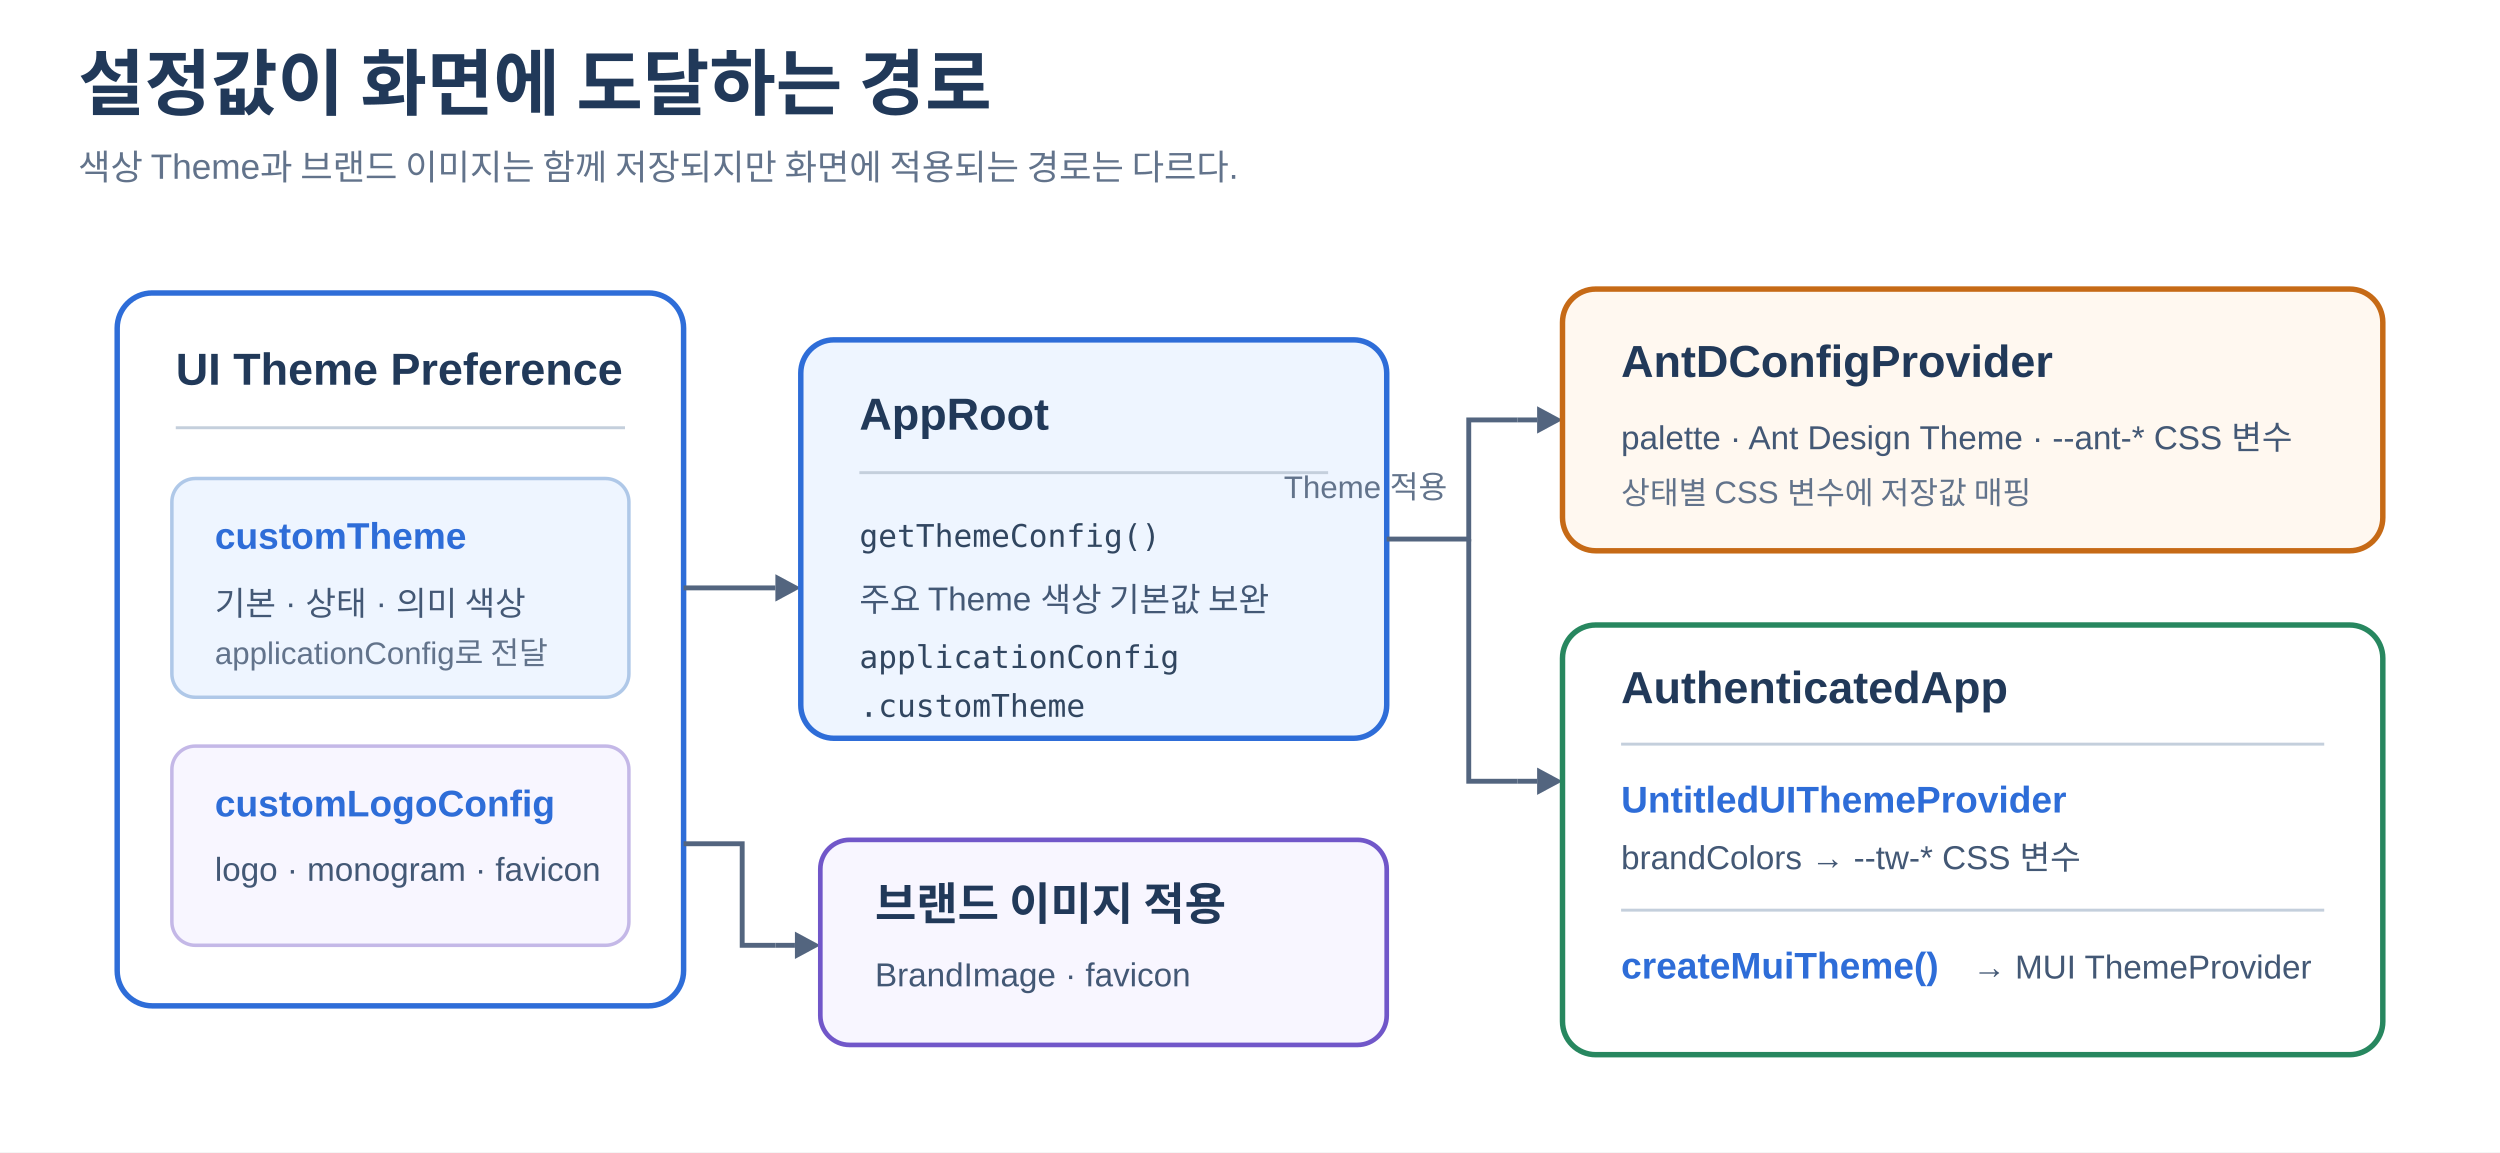
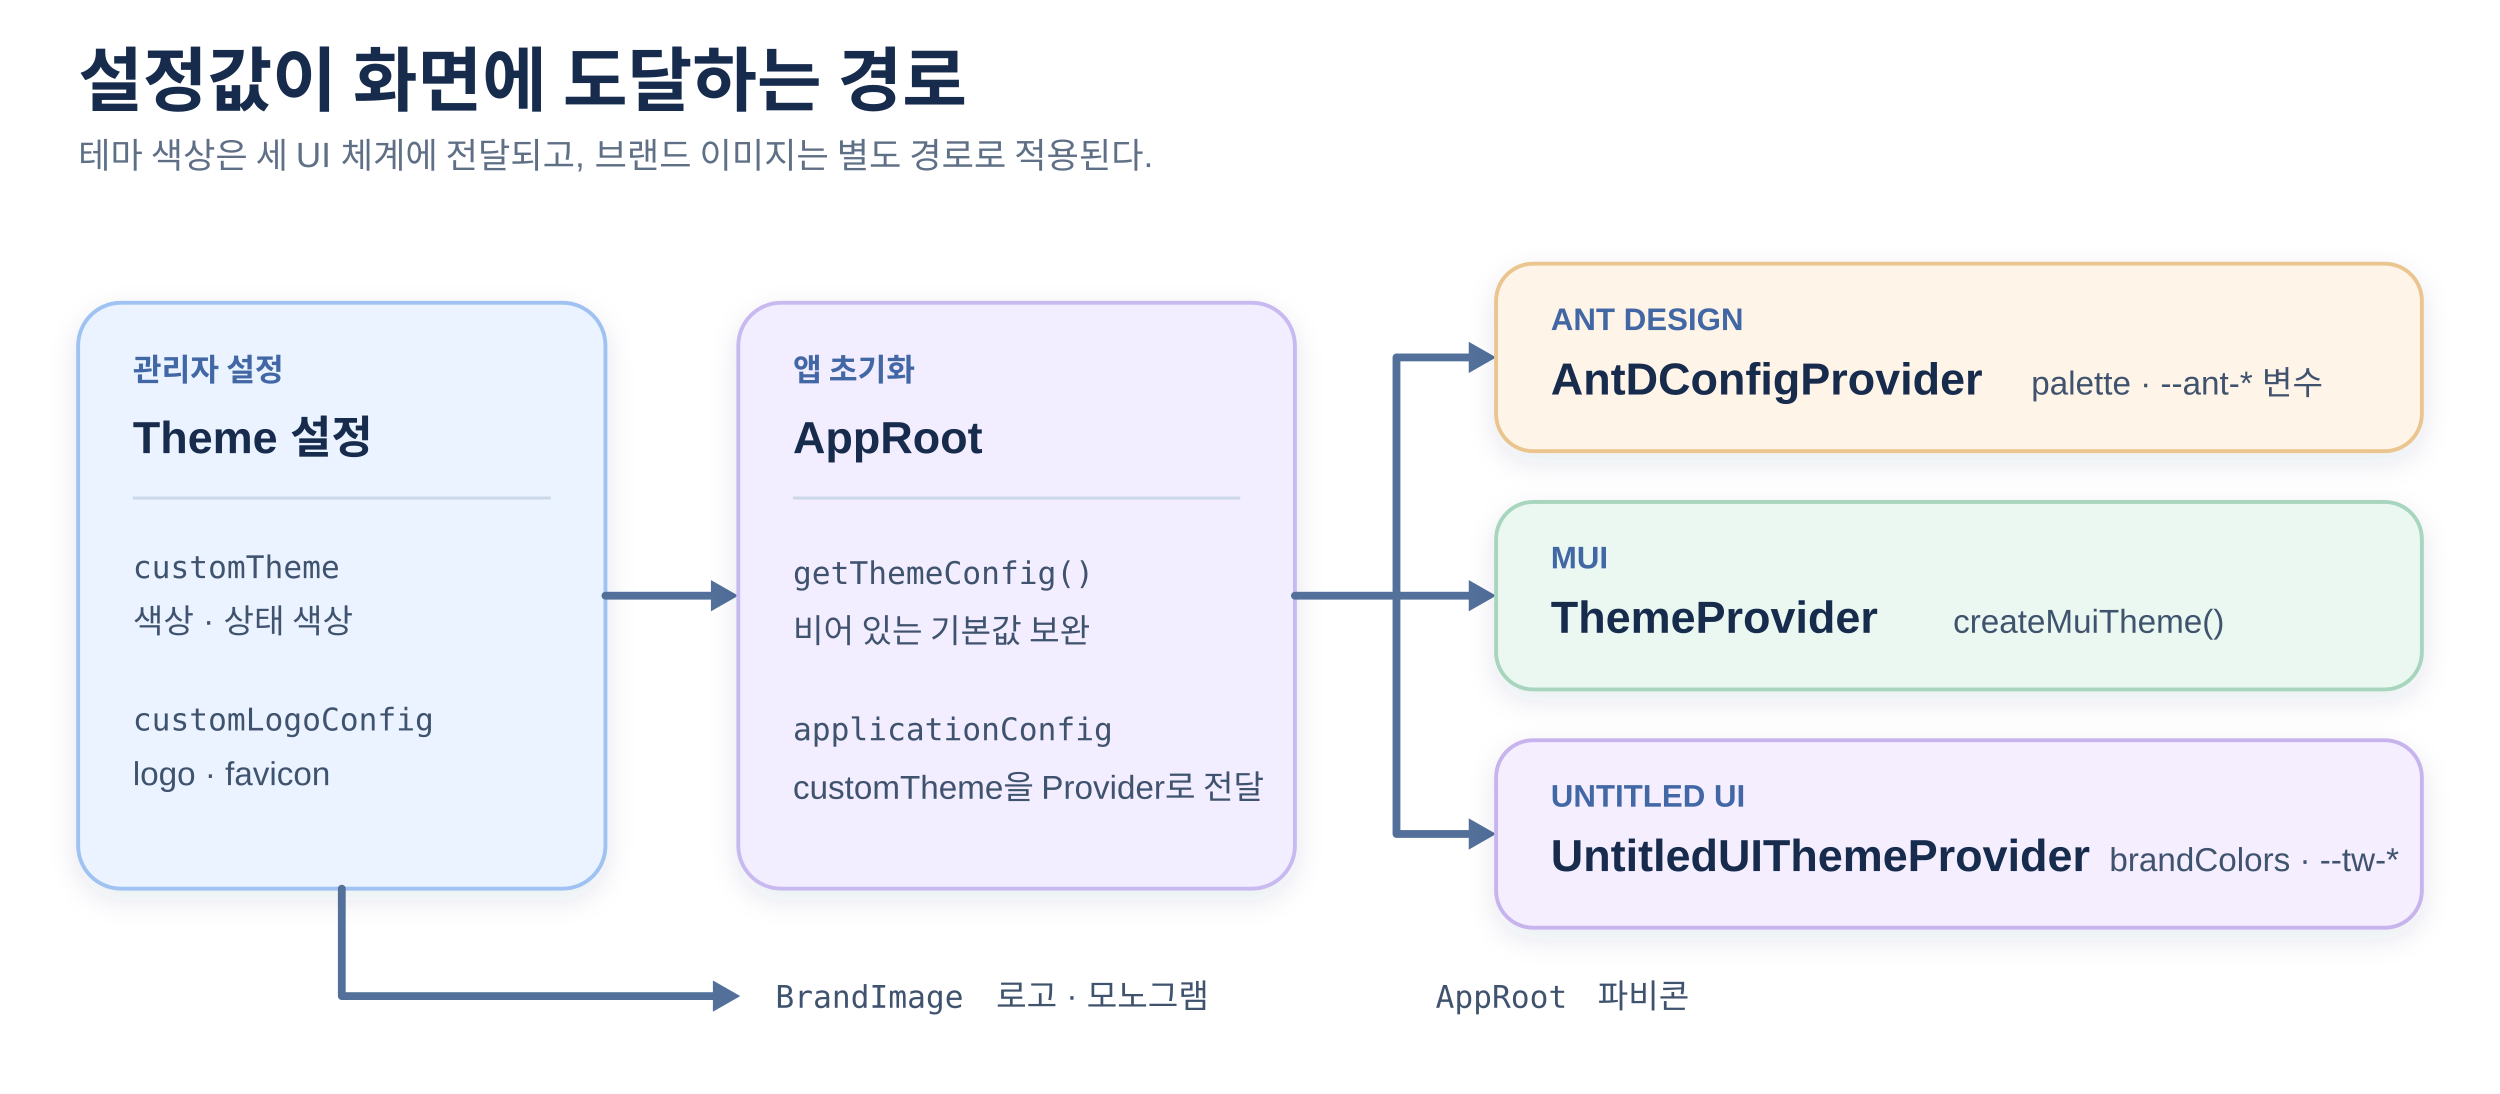
- <svg xmlns="http://www.w3.org/2000/svg" width="1280" height="590" viewBox="0 0 1280 590" role="img" aria-labelledby="title desc">
+ <svg xmlns="http://www.w3.org/2000/svg" width="1280" height="560" viewBox="0 0 1280 560" role="img" aria-labelledby="title desc">
  <defs>
-     <marker id="arrow" markerWidth="8" markerHeight="8" refX="7" refY="4" orient="auto" markerUnits="strokeWidth">
-       <path d="M0 0 L8 4 L0 8 Z" fill="#53657F" />
-     </marker>
+     <filter id="shadow" x="-15%" y="-15%" width="130%" height="140%">
+       <feDropShadow dx="0" dy="5" stdDeviation="7" flood-color="#1E3A5F" flood-opacity="0.10" />
+     </filter>
  </defs>
  <style>
-     .title{font-family:'Apple SD Gothic Neo','Helvetica Neue',Arial,sans-serif;font-size:37px;font-weight:700;fill:#213959}.subtitle{font-family:'Apple SD Gothic Neo','Helvetica Neue',Arial,sans-serif;font-size:18px;font-weight:500;fill:#62738B}.cardTitle{font-family:'Apple SD Gothic Neo','Helvetica Neue',Arial,sans-serif;font-size:23px;font-weight:700;fill:#213959}.section{font-family:'Apple SD Gothic Neo','Helvetica Neue',Arial,sans-serif;font-size:19px;font-weight:700;fill:#2E6DD8}.body{font-family:'Apple SD Gothic Neo','Helvetica Neue',Arial,sans-serif;font-size:17px;font-weight:500;fill:#435875}.note{font-family:'Apple SD Gothic Neo','Helvetica Neue',Arial,sans-serif;font-size:16px;font-weight:500;fill:#62738B}.mono{font-family:Menlo,Consolas,monospace;font-size:16px;font-weight:500;fill:#314660}.line{stroke:#53657F;stroke-width:2.5;fill:none}.branch{stroke:#53657F;stroke-width:2.5;fill:none}.rule{stroke:#C4CFDC;stroke-width:1.5}.preference{fill:#FFFFFF;stroke:#2E6DD8;stroke-width:2.8}.themeBlock{fill:#EEF5FF;stroke:#AFC8E8;stroke-width:1.8}.logoBlock{fill:#F8F6FF;stroke:#C4B8E7;stroke-width:1.8}.config{fill:#EEF5FF;stroke:#2E6DD8;stroke-width:2.8}.antd{fill:#FFF8F0;stroke:#C66A16;stroke-width:2.8}.auth{fill:#FFFFFF;stroke:#27875F;stroke-width:2.8}.brand{fill:#F8F6FF;stroke:#7157C9;stroke-width:2.4}
+     .title{font-family:'Apple SD Gothic Neo','Noto Sans KR','Helvetica Neue',Arial,sans-serif;font-size:36px;font-weight:700;fill:#172B4D}
+     .subtitle{font-family:'Apple SD Gothic Neo','Noto Sans KR','Helvetica Neue',Arial,sans-serif;font-size:18px;font-weight:500;fill:#5F6F86}
+     .label{font-family:'Apple SD Gothic Neo','Noto Sans KR','Helvetica Neue',Arial,sans-serif;font-size:16px;font-weight:700;fill:#4267A5}
+     .cardTitle{font-family:'Apple SD Gothic Neo','Noto Sans KR','Helvetica Neue',Arial,sans-serif;font-size:23px;font-weight:700;fill:#172B4D}
+     .body{font-family:'Apple SD Gothic Neo','Noto Sans KR','Helvetica Neue',Arial,sans-serif;font-size:17px;font-weight:500;fill:#40536E}
+     .mono{font-family:Menlo,Consolas,monospace;font-size:16px;font-weight:500;fill:#40536E}
+     .arrow{stroke:#52709A;stroke-width:4;stroke-linecap:round;stroke-linejoin:round;fill:none}
+     .divider{stroke:#CBD8EA;stroke-width:1.5}
  </style>
-   <rect width="1280" height="590" fill="#FFFFFF" />
-   <text class="title" x="40" y="56">설정값이 화면에 도달하는 경로</text>
-   <text class="subtitle" x="40" y="92">색상 Theme과 브랜드 이미지는 함께 저장되지만 화면에 적용되는 경로는 다르다.</text>
-   <rect class="preference" x="60" y="150" width="290" height="365" rx="18" />
-   <text class="cardTitle" x="90" y="197">UI Theme Preference</text>
-   <path class="rule" d="M90 219 H320" />
-   <rect class="themeBlock" x="88" y="245" width="234" height="112" rx="12" />
-   <text class="section" x="110" y="281">customTheme</text>
-   <text class="body" x="110" y="315">기본 · 상태 · 의미 색상</text>
-   <text class="note" x="110" y="340">applicationConfig로 전달</text>
-   <rect class="logoBlock" x="88" y="382" width="234" height="102" rx="12" />
-   <text class="section" x="110" y="418" fill="#7157C9">customLogoConfig</text>
-   <text class="body" x="110" y="451">logo · monogram · favicon</text>
-   <path class="line" d="M350 301 H397" />
-   <polygon points="410,301 397,294 397,308" fill="#53657F" />
-   <rect class="config" x="410" y="174" width="300" height="204" rx="17" />
-   <text class="cardTitle" x="440" y="220">AppRoot</text>
-   <path class="rule" d="M440 242 H680" />
-   <text class="mono" x="440" y="280">getThemeConfig()</text>
-   <text class="body" x="440" y="313">주요 Theme 색상 기본값 보완</text>
-   <text class="mono" x="440" y="342">applicationConfig</text>
-   <text class="mono" x="440" y="367">.customTheme</text>
-   <path class="branch" d="M710 276 H752 V215 H777" />
-   <path class="line" d="M777 215 H787" />
-   <path class="branch" d="M752 276 V400 H777" />
-   <path class="line" d="M777 400 H787" />
-   <polygon points="800,215 787,208 787,222" fill="#53657F" />
-   <polygon points="800,400 787,393 787,407" fill="#53657F" />
-   <text class="note" x="741" y="255" text-anchor="end">Theme 적용</text>
-   <rect class="antd" x="800" y="148" width="420" height="134" rx="17" />
-   <text class="cardTitle" x="830" y="193">AntDConfigProvider</text>
-   <text class="body" x="830" y="230">palette · Ant Design Theme · --ant-* CSS 변수</text>
-   <text class="note" x="830" y="258">상태별 CSS 변수에 저장값 매핑</text>
-   <rect class="auth" x="800" y="320" width="420" height="220" rx="17" />
-   <text class="cardTitle" x="830" y="360">AuthenticatedApp</text>
-   <path class="rule" d="M830 381 H1190" />
-   <text class="section" x="830" y="416" fill="#7157C9">UntitledUIThemeProvider</text>
-   <text class="body" x="830" y="445">brandColors → --tw-* CSS 변수</text>
-   <path class="rule" d="M830 466 H1190" />
-   <text class="section" x="830" y="501" fill="#27875F">createMuiTheme()</text>
-   <text class="body" x="1010" y="501">→ MUI ThemeProvider</text>
-   <path class="branch" d="M350 432 H380 V484 H397" />
-   <path class="line" d="M397 484 H407" />
-   <polygon points="420,484 407,477 407,491" fill="#53657F" />
-   <rect class="brand" x="420" y="430" width="290" height="105" rx="15" />
-   <text class="cardTitle" x="448" y="471">브랜드 이미지 적용</text>
-   <text class="body" x="448" y="505">BrandImage · favicon</text>
+   <rect width="1280" height="560" fill="#FFFFFF" />
+   <text class="title" x="40" y="54">설정값이 화면에 도달하는 경로</text>
+   <text class="subtitle" x="40" y="86">테마 색상은 세 UI 체계에 전달되고, 브랜드 이미지는 별도 경로로 적용된다.</text>
+   <rect x="40" y="155" width="270" height="300" rx="22" fill="#EAF3FF" stroke="#9FC2F2" stroke-width="2" filter="url(#shadow)" />
+   <text class="label" x="68" y="195">관리자 설정</text>
+   <text class="cardTitle" x="68" y="232">Theme 설정</text>
+   <line class="divider" x1="68" y1="255" x2="282" y2="255" />
+   <text class="mono" x="68" y="296">customTheme</text>
+   <text class="body" x="68" y="324">색상 · 상태 색상</text>
+   <text class="mono" x="68" y="374">customLogoConfig</text>
+   <text class="body" x="68" y="402">logo · favicon</text>
+   <path class="arrow" d="M310 305 H364" />
+   <polygon points="378,305 364,297 364,313" fill="#52709A" />
+   <rect x="378" y="155" width="285" height="300" rx="22" fill="#F2EDFF" stroke="#C9B9F1" stroke-width="2" filter="url(#shadow)" />
+   <text class="label" x="406" y="195" fill="#7357B7">앱 초기화</text>
+   <text class="cardTitle" x="406" y="232">AppRoot</text>
+   <line class="divider" x1="406" y1="255" x2="635" y2="255" />
+   <text class="mono" x="406" y="299">getThemeConfig()</text>
+   <text class="body" x="406" y="329">비어 있는 기본값 보완</text>
+   <text class="mono" x="406" y="379">applicationConfig</text>
+   <text class="body" x="406" y="409">customTheme을 Provider로 전달</text>
+   <path d="M663 305 H715 V183 H752" class="arrow" />
+   <polygon points="766,183 752,175 752,191" fill="#52709A" />
+   <path d="M715 305 H752" class="arrow" />
+   <polygon points="766,305 752,297 752,313" fill="#52709A" />
+   <path d="M715 305 V427 H752" class="arrow" />
+   <polygon points="766,427 752,419 752,435" fill="#52709A" />
+   <rect x="766" y="135" width="474" height="96" rx="19" fill="#FFF4E8" stroke="#EAC58F" stroke-width="2" filter="url(#shadow)" />
+   <text class="label" x="794" y="169" fill="#A96519">ANT DESIGN</text>
+   <text class="cardTitle" x="794" y="202">AntDConfigProvider</text>
+   <text class="body" x="1040" y="202">palette · --ant-* 변수</text>
+   <rect x="766" y="257" width="474" height="96" rx="19" fill="#EAF8F1" stroke="#A8D5BE" stroke-width="2" filter="url(#shadow)" />
+   <text class="label" x="794" y="291" fill="#327C5D">MUI</text>
+   <text class="cardTitle" x="794" y="324">ThemeProvider</text>
+   <text class="body" x="1000" y="324">createMuiTheme()</text>
+   <rect x="766" y="379" width="474" height="96" rx="19" fill="#F4EEFF" stroke="#C7B4ED" stroke-width="2" filter="url(#shadow)" />
+   <text class="label" x="794" y="413" fill="#7357B7">UNTITLED UI</text>
+   <text class="cardTitle" x="794" y="446">UntitledUIThemeProvider</text>
+   <text class="body" x="1080" y="446">brandColors · --tw-*</text>
+   <path class="arrow" d="M175 455 V510 H365" />
+   <polygon points="379,510 365,502 365,518" fill="#52709A" />
+   <text class="mono" x="397" y="516">BrandImage</text>
+   <text class="body" x="510" y="516">로고 · 모노그램</text>
+   <text class="mono" x="735" y="516">AppRoot</text>
+   <text class="body" x="818" y="516">파비콘</text>
</svg>
